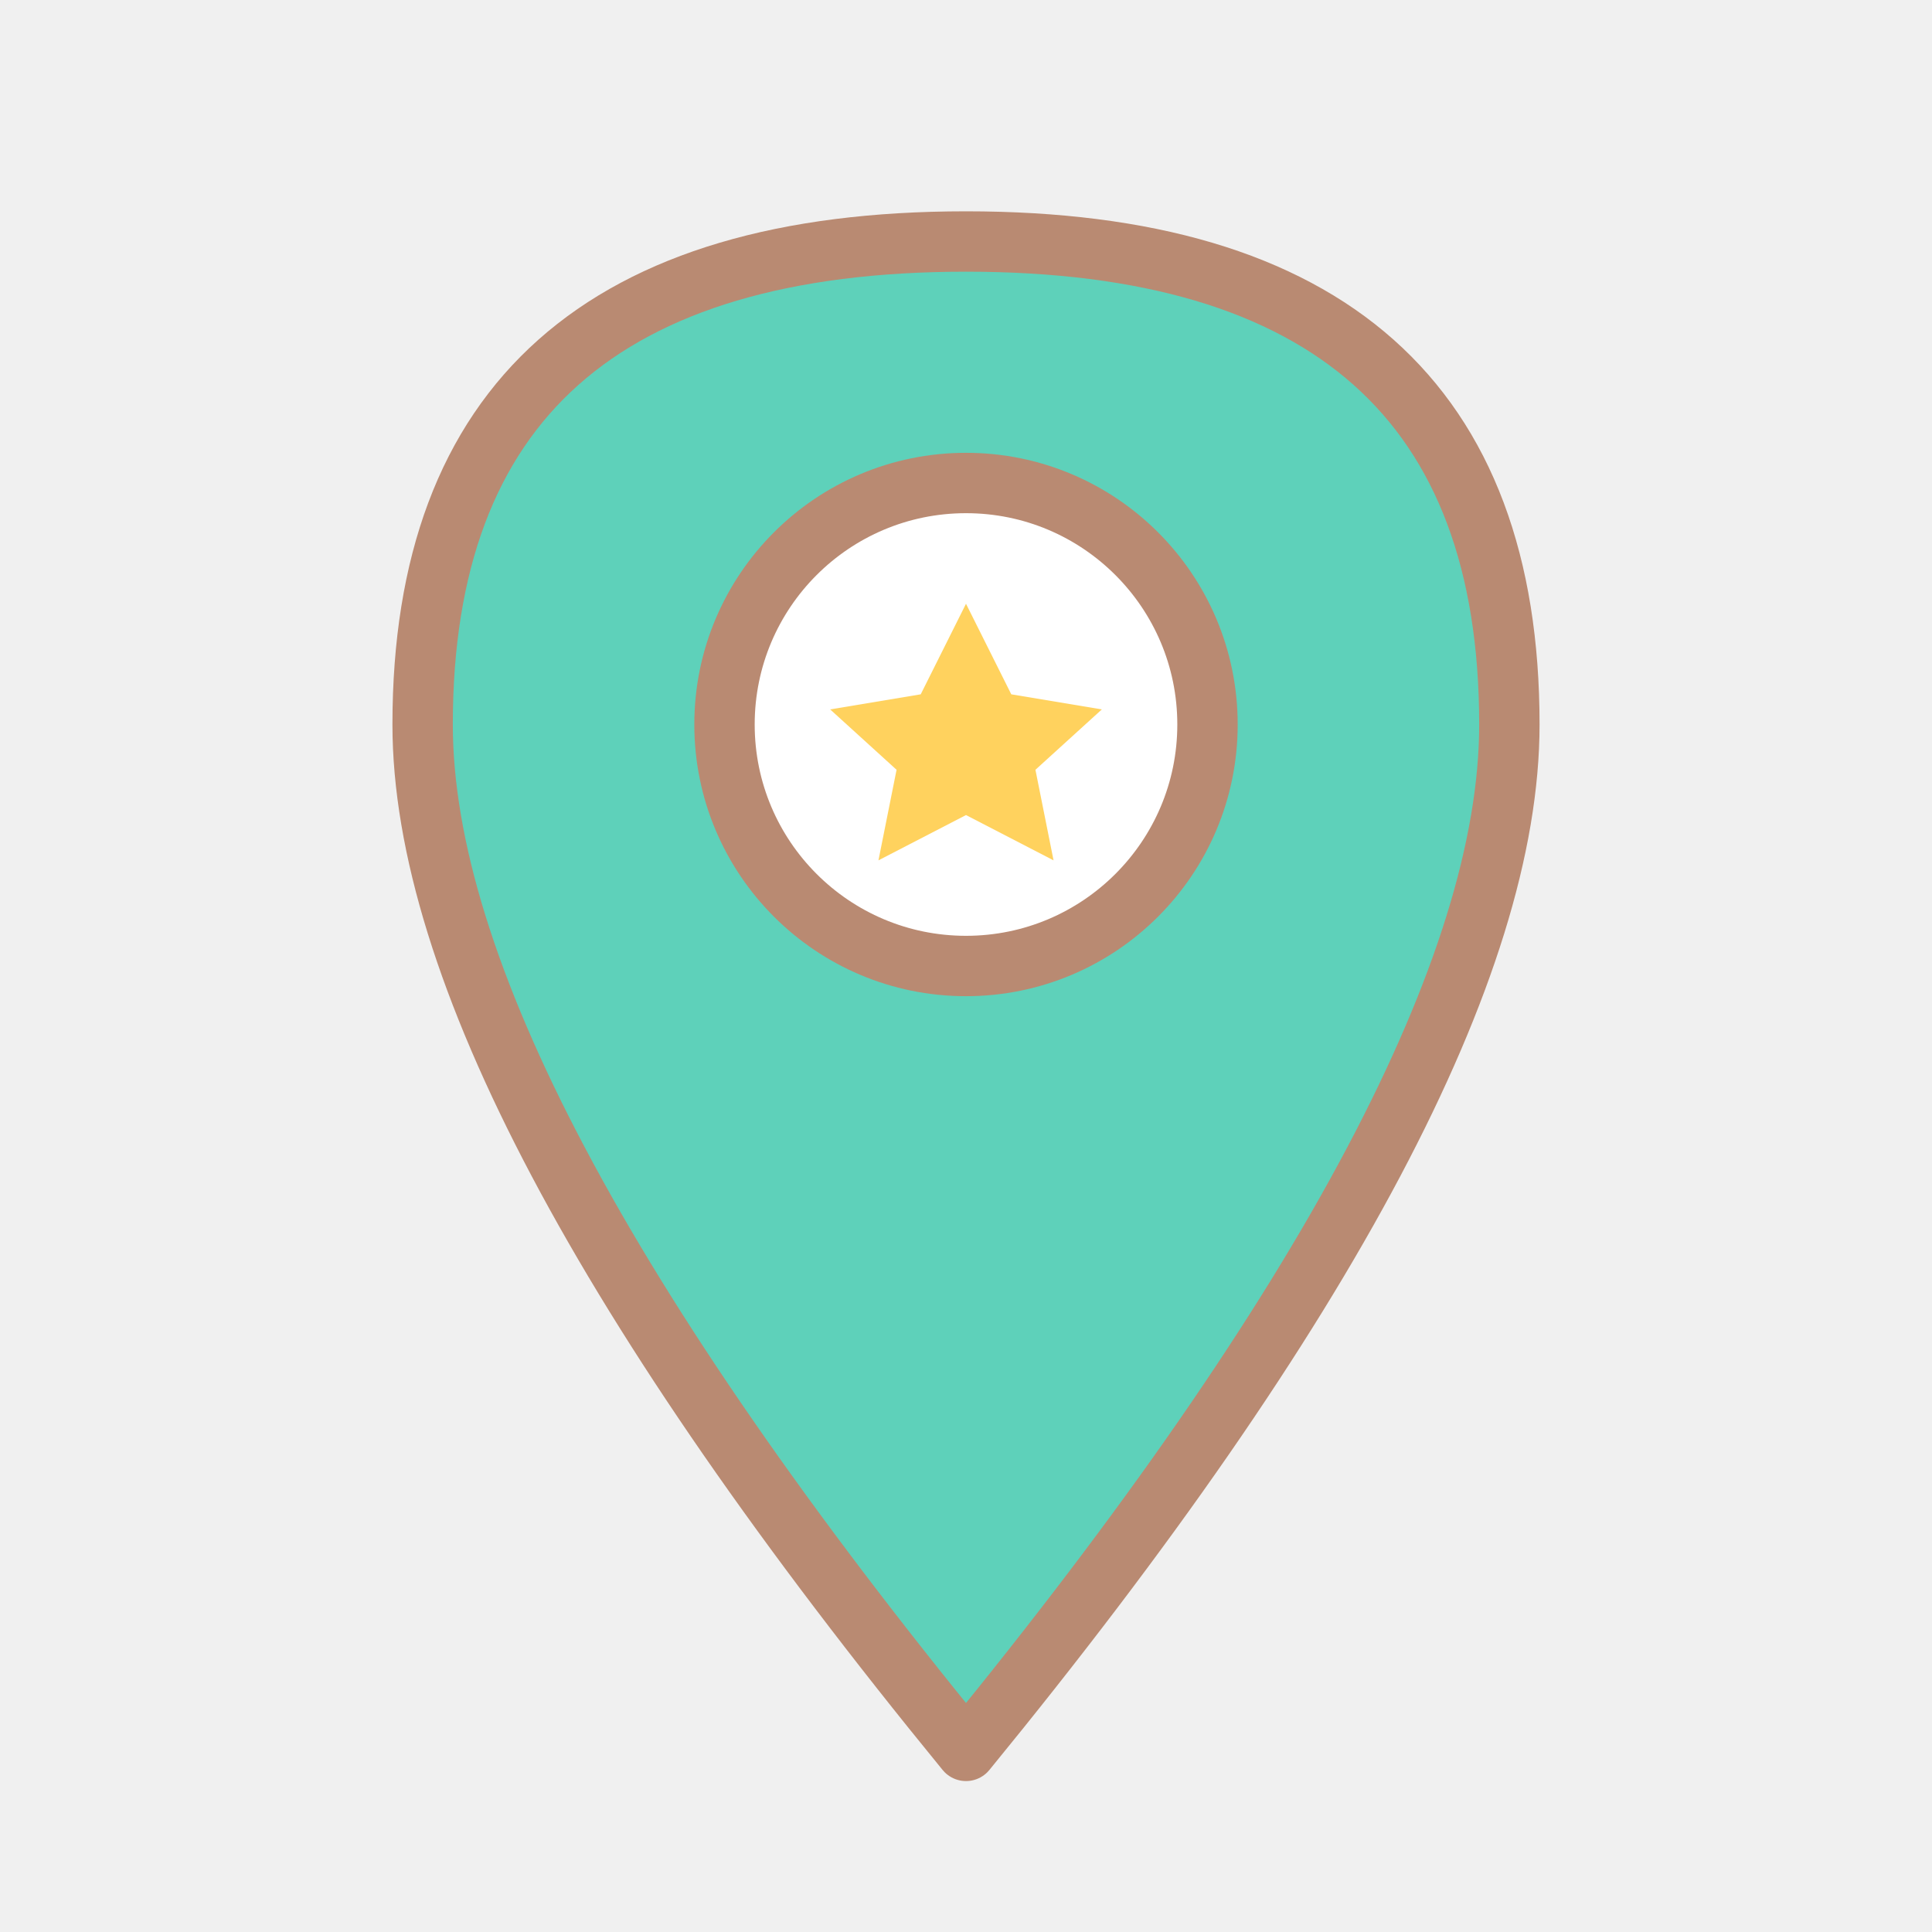
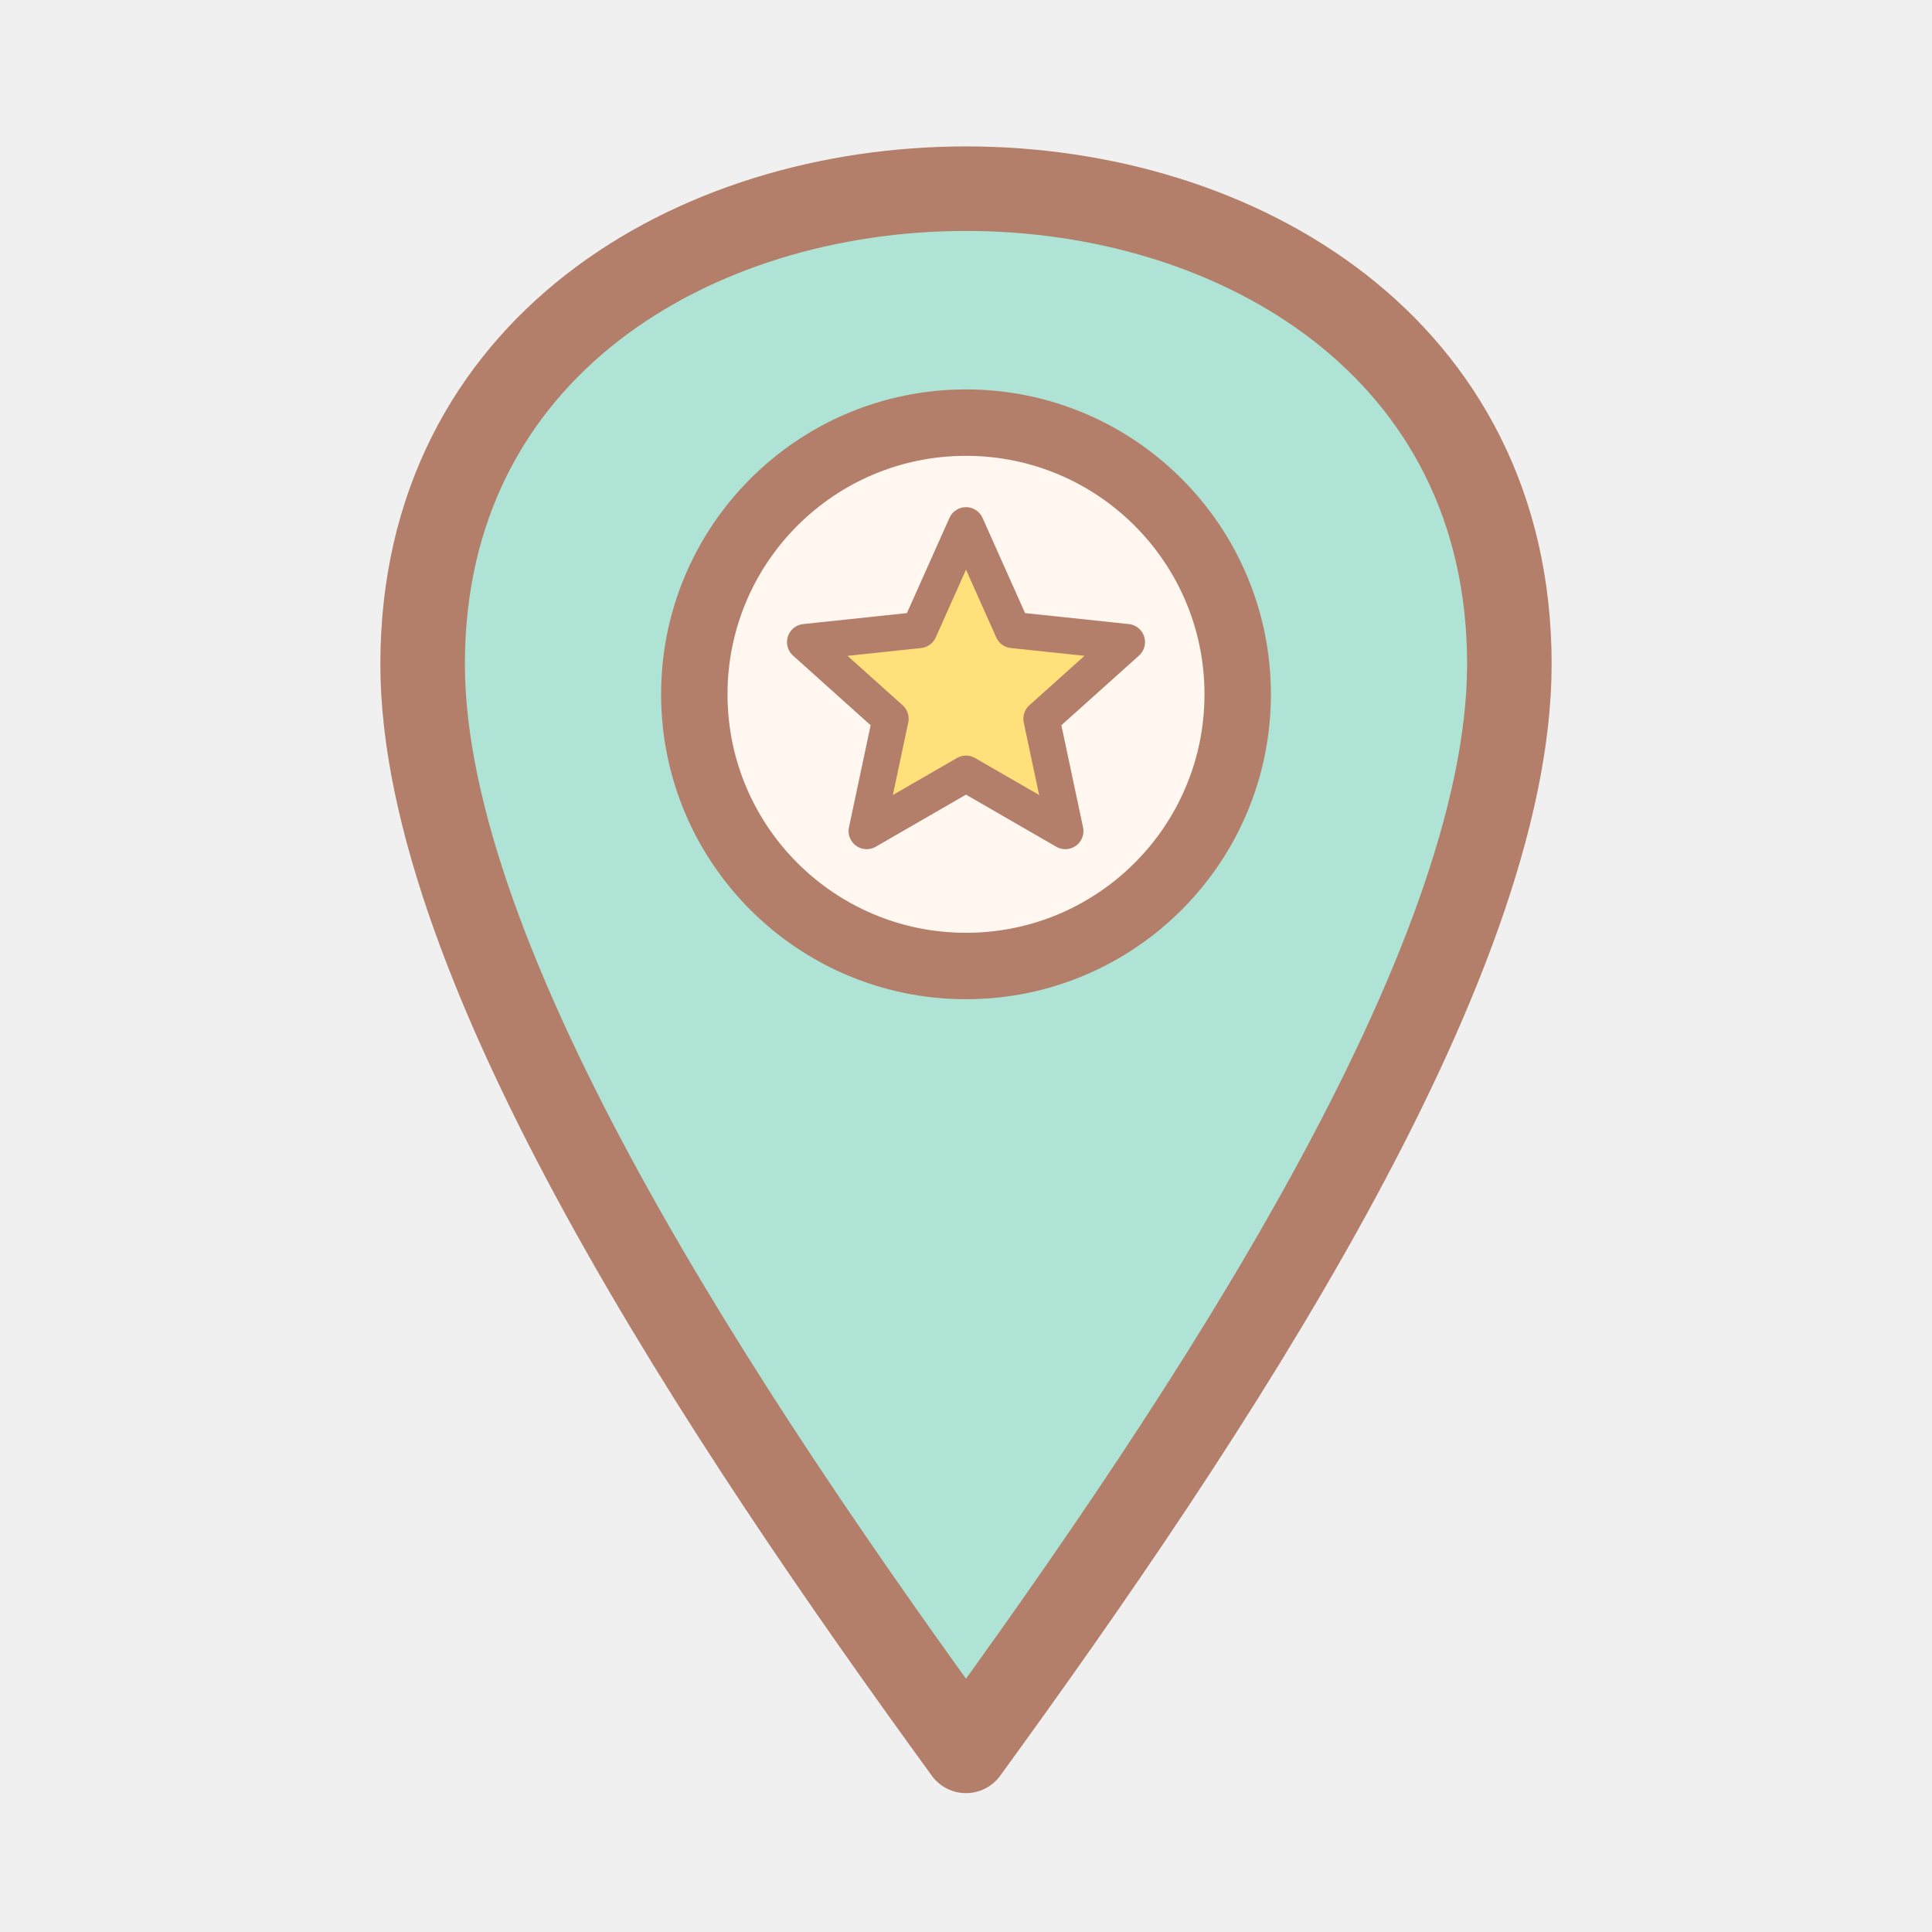
- <svg xmlns="http://www.w3.org/2000/svg" viewBox="0 0 64 64" fill="none">
-   <path d="M32 58 Q14 36 14 24 Q14 8 32 8 Q50 8 50 24 Q50 36 32 58 Z" fill="#5ED1BA" stroke="#B98A72" stroke-width="2" stroke-linejoin="round" stroke-linecap="round" />
-   <circle cx="32" cy="24" r="8" fill="#FFF" stroke="#B98A72" stroke-width="2" stroke-linejoin="round" stroke-linecap="round" />
-   <path d="M32 20 l1.5 3 l3 .5 l-2.2 2 l.6 3 l-2.9 -1.5 l-2.9 1.5 l.6 -3 l-2.2 -2 l3 -.5 Z" fill="#FFD25E" />
+ <svg xmlns="http://www.w3.org/2000/svg" viewBox="0 0 64 64" fill="none" stroke-linecap="round" stroke-linejoin="round">
+   <path d="M32 58 C24 47 14 32 14 22 C14 1 50 1 50 22 C50 32 40 47 32 58 Z" fill="#AEE3D5" stroke="#B37E6A" stroke-width="2.8" />
+   <ellipse cx="32" cy="23" rx="9" ry="9" fill="#FFF7F0" stroke="#B37E6A" stroke-width="2.2" />
+   <polygon points="32.00,17.40 33.55,20.87 37.33,21.27 34.50,23.81 35.29,27.53 32.00,25.63 28.71,27.53 29.50,23.81 26.67,21.27 30.45,20.87" fill="#FFE07A" stroke="#B37E6A" stroke-width="1.2" />
</svg>
